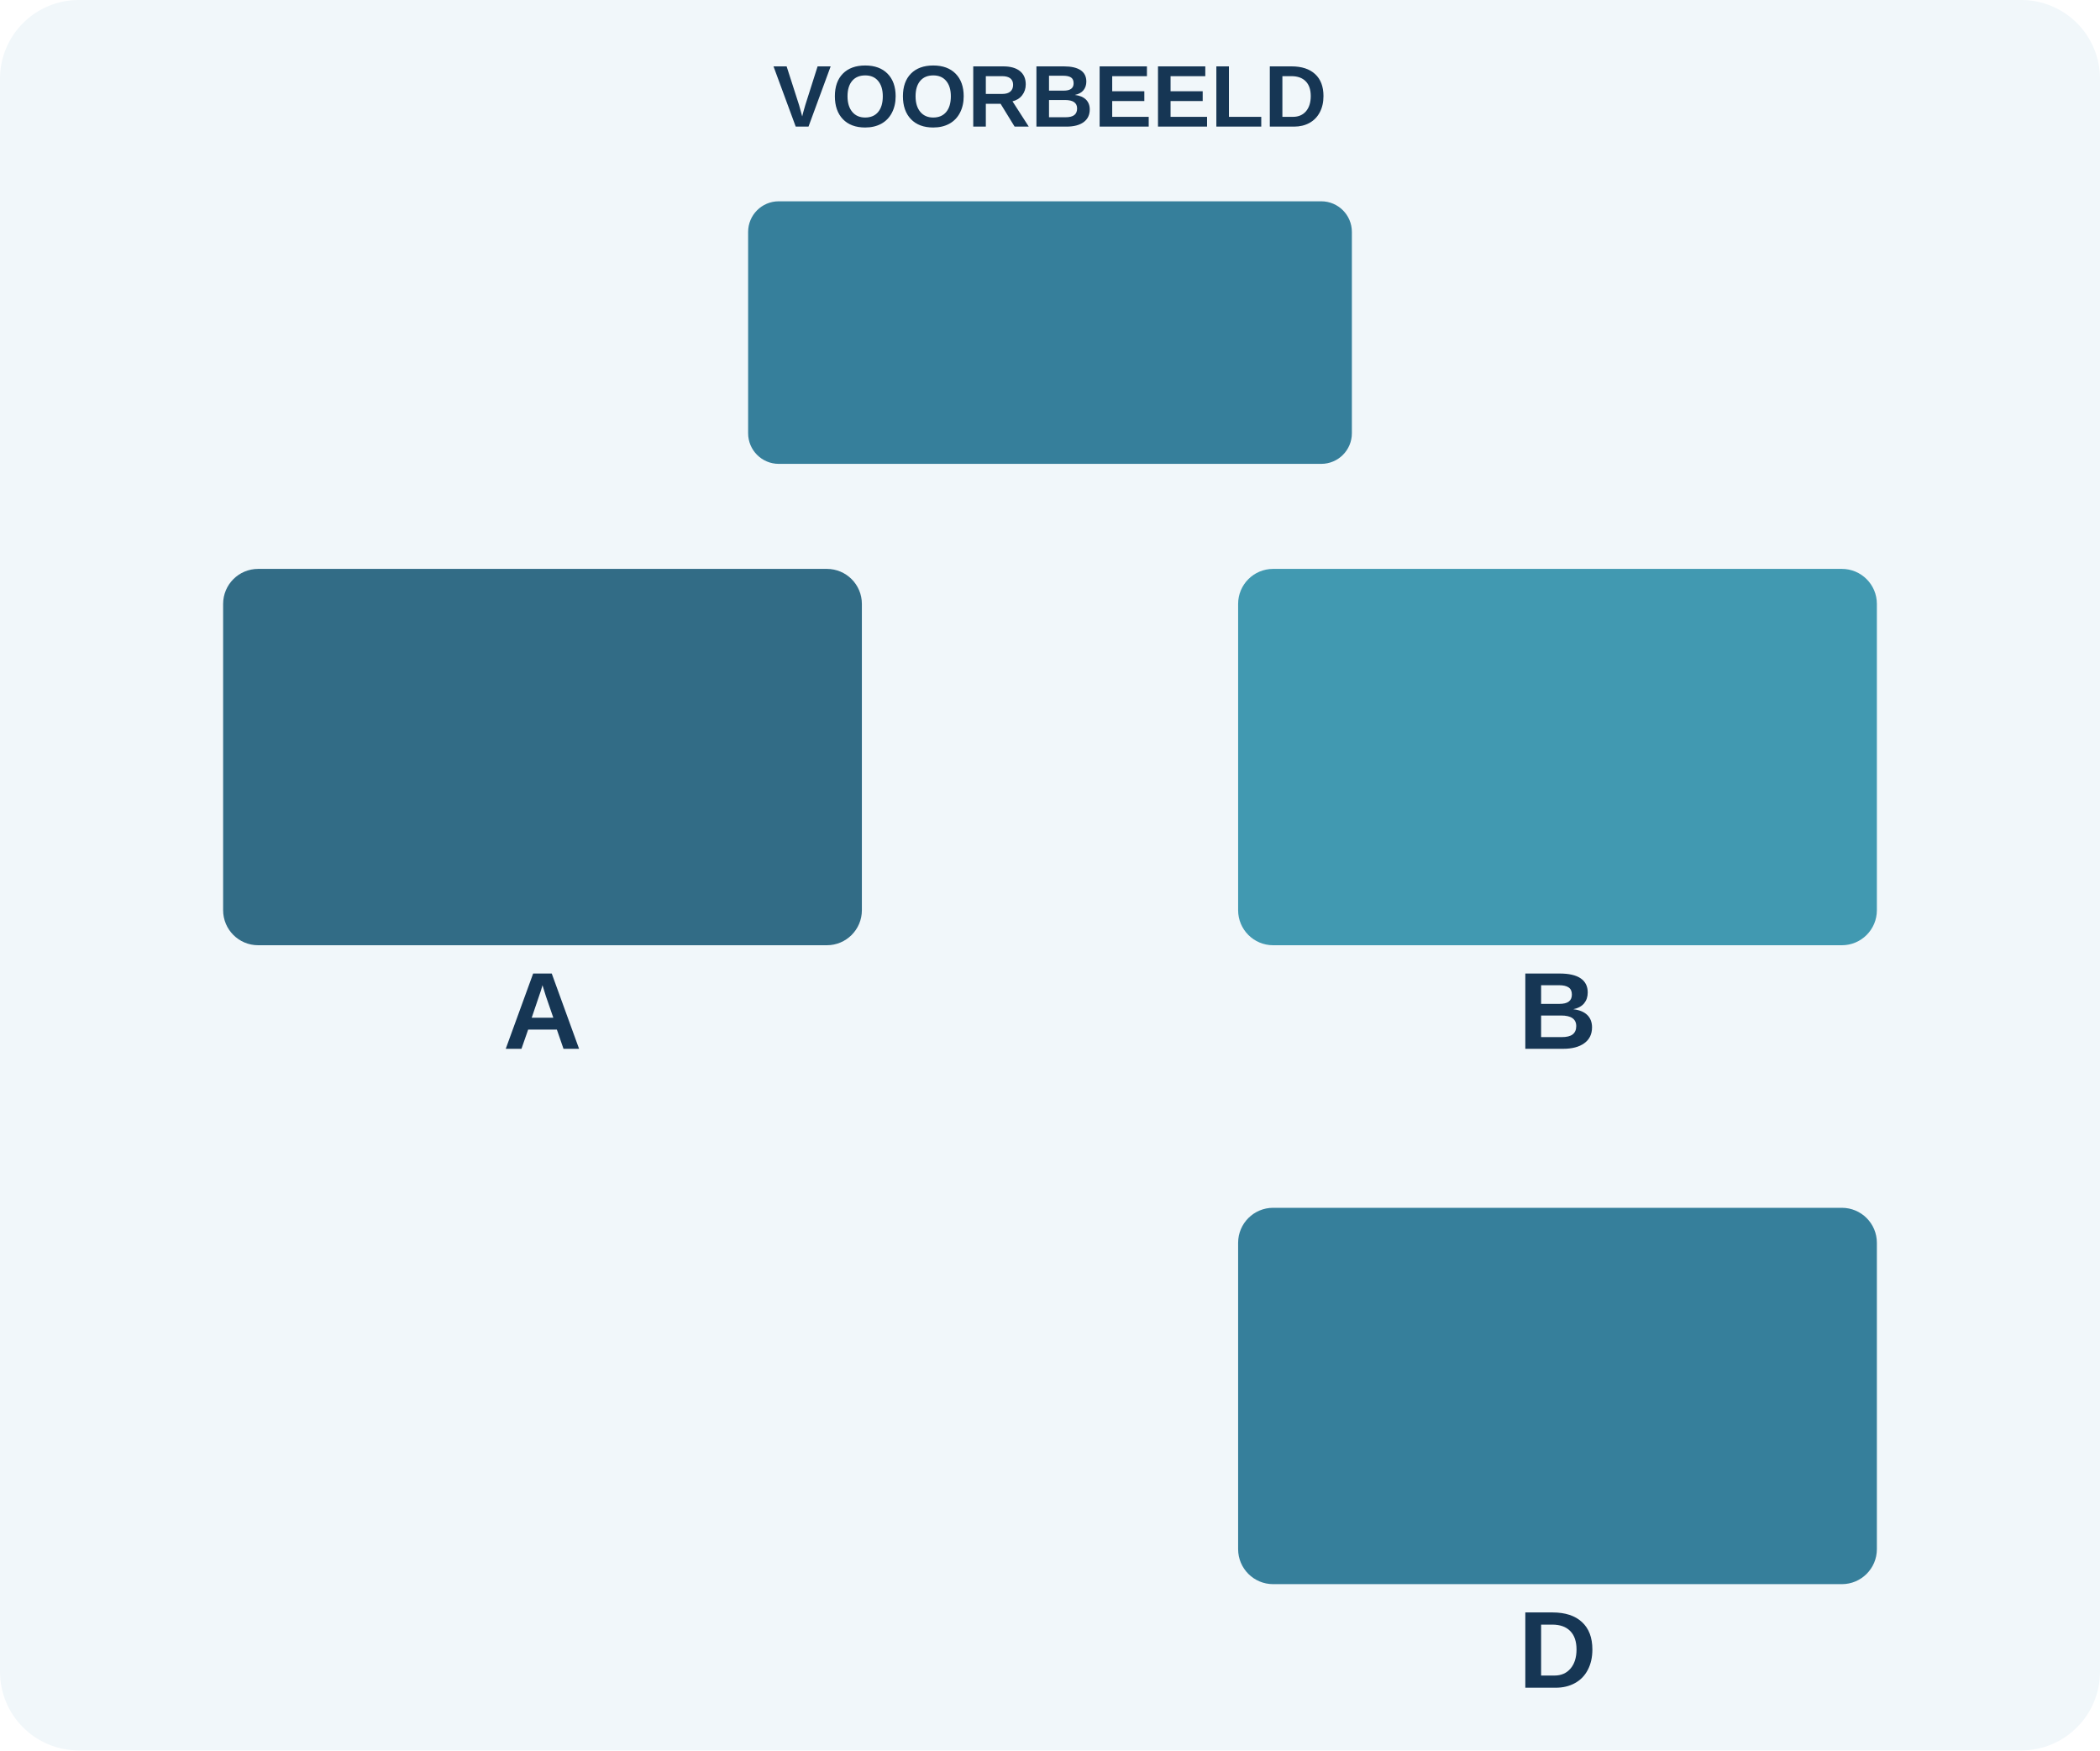
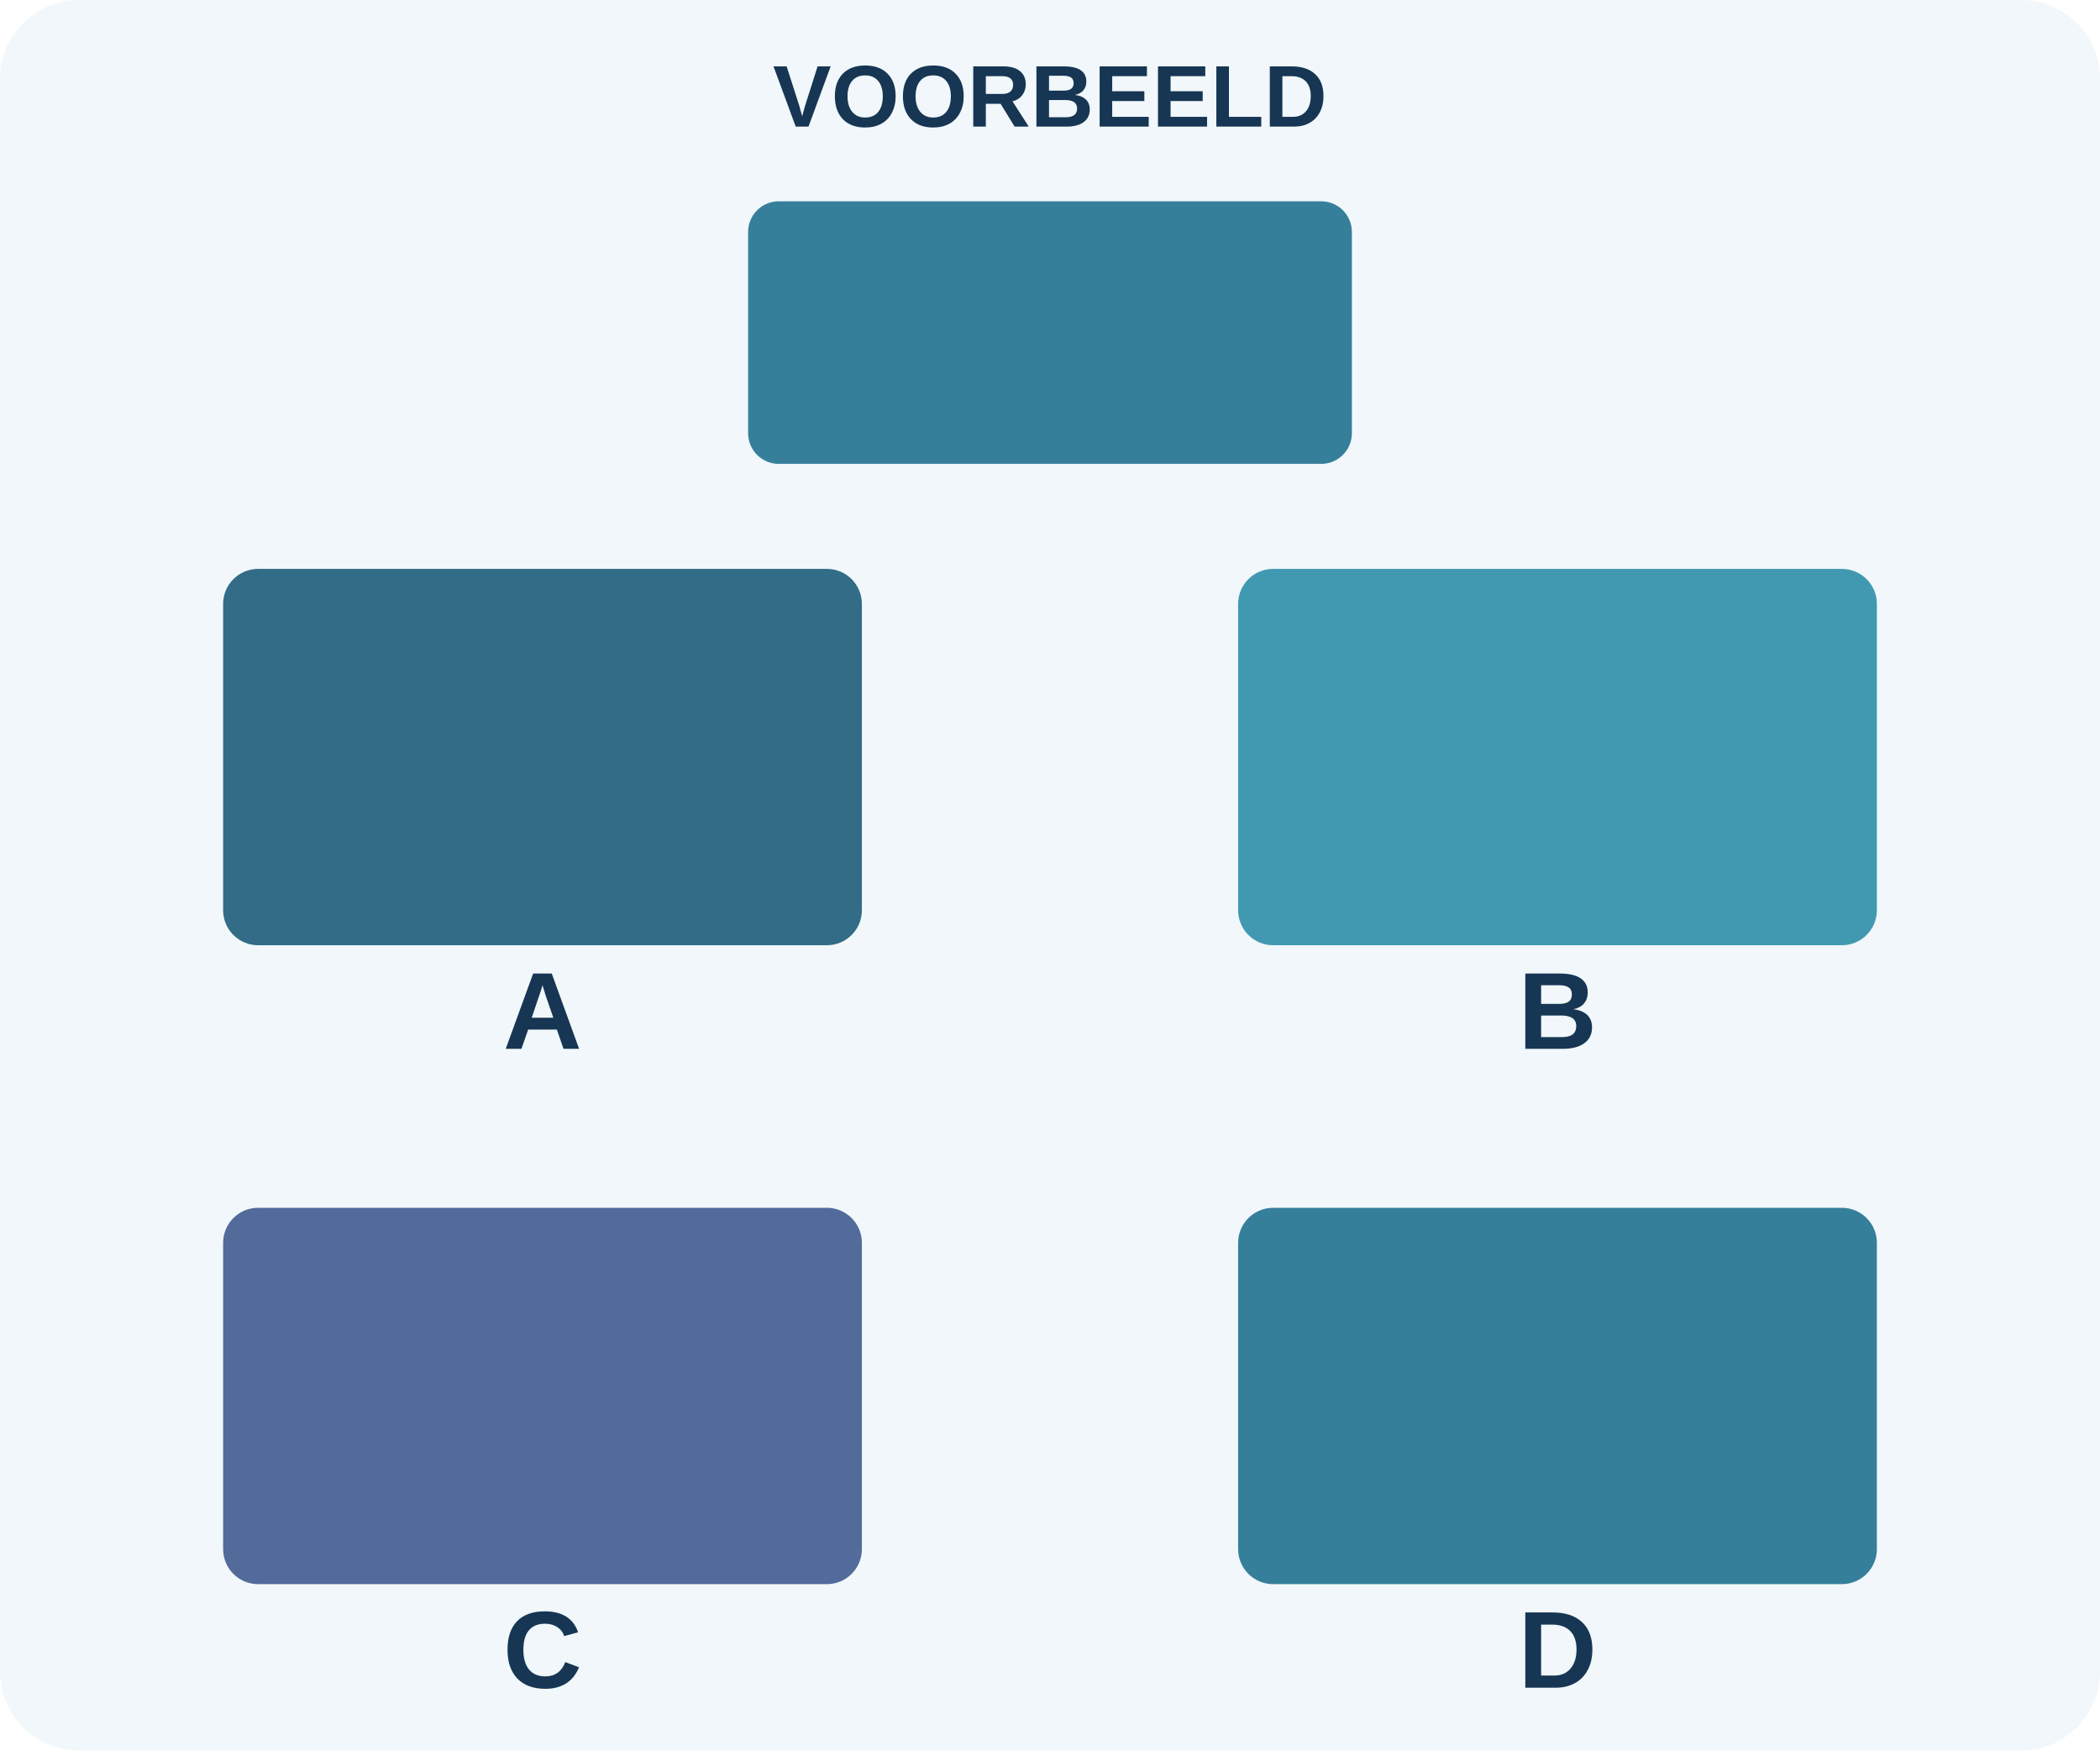
<svg xmlns="http://www.w3.org/2000/svg" viewBox="0 0 480 400" width="480" height="400">
  <rect width="480" height="400" rx="18" fill="#f1f7fa" />
  <text x="240" y="22" text-anchor="middle" dominant-baseline="central" font-family="Arial, sans-serif" font-size="20" font-weight="700" fill="#163654">VOORBEELD</text>
  <rect x="171" y="46" width="138" height="60" fill="#367f9b" rx="7" />
  <g transform="translate(124 173) scale(1)">
    <rect x="-73" y="-43" width="146" height="86" fill="#326c86" rx="8" />
    <text x="0" y="58" text-anchor="middle" dominant-baseline="central" font-family="Arial, sans-serif" font-size="25" font-weight="700" fill="#163654">A</text>
  </g>
  <g transform="translate(356 173) scale(1)">
    <rect x="-73" y="-43" width="146" height="86" fill="#4199b1" rx="8" />
    <text x="0" y="58" text-anchor="middle" dominant-baseline="central" font-family="Arial, sans-serif" font-size="25" font-weight="700" fill="#163654">B</text>
  </g>
+   <g transform="translate(124 319) scale(1)">
+     <rect x="-73" y="-43" width="146" height="86" fill="#526b9b" rx="8" />
+     <text x="0" y="58" text-anchor="middle" dominant-baseline="central" font-family="Arial, sans-serif" font-size="25" font-weight="700" fill="#163654">C</text>
+   </g>
  <g transform="translate(356 319) scale(1)">
    <rect x="-73" y="-43" width="146" height="86" fill="#367f9b" rx="8" />
    <text x="0" y="58" text-anchor="middle" dominant-baseline="central" font-family="Arial, sans-serif" font-size="25" font-weight="700" fill="#163654">D</text>
  </g>
</svg>
